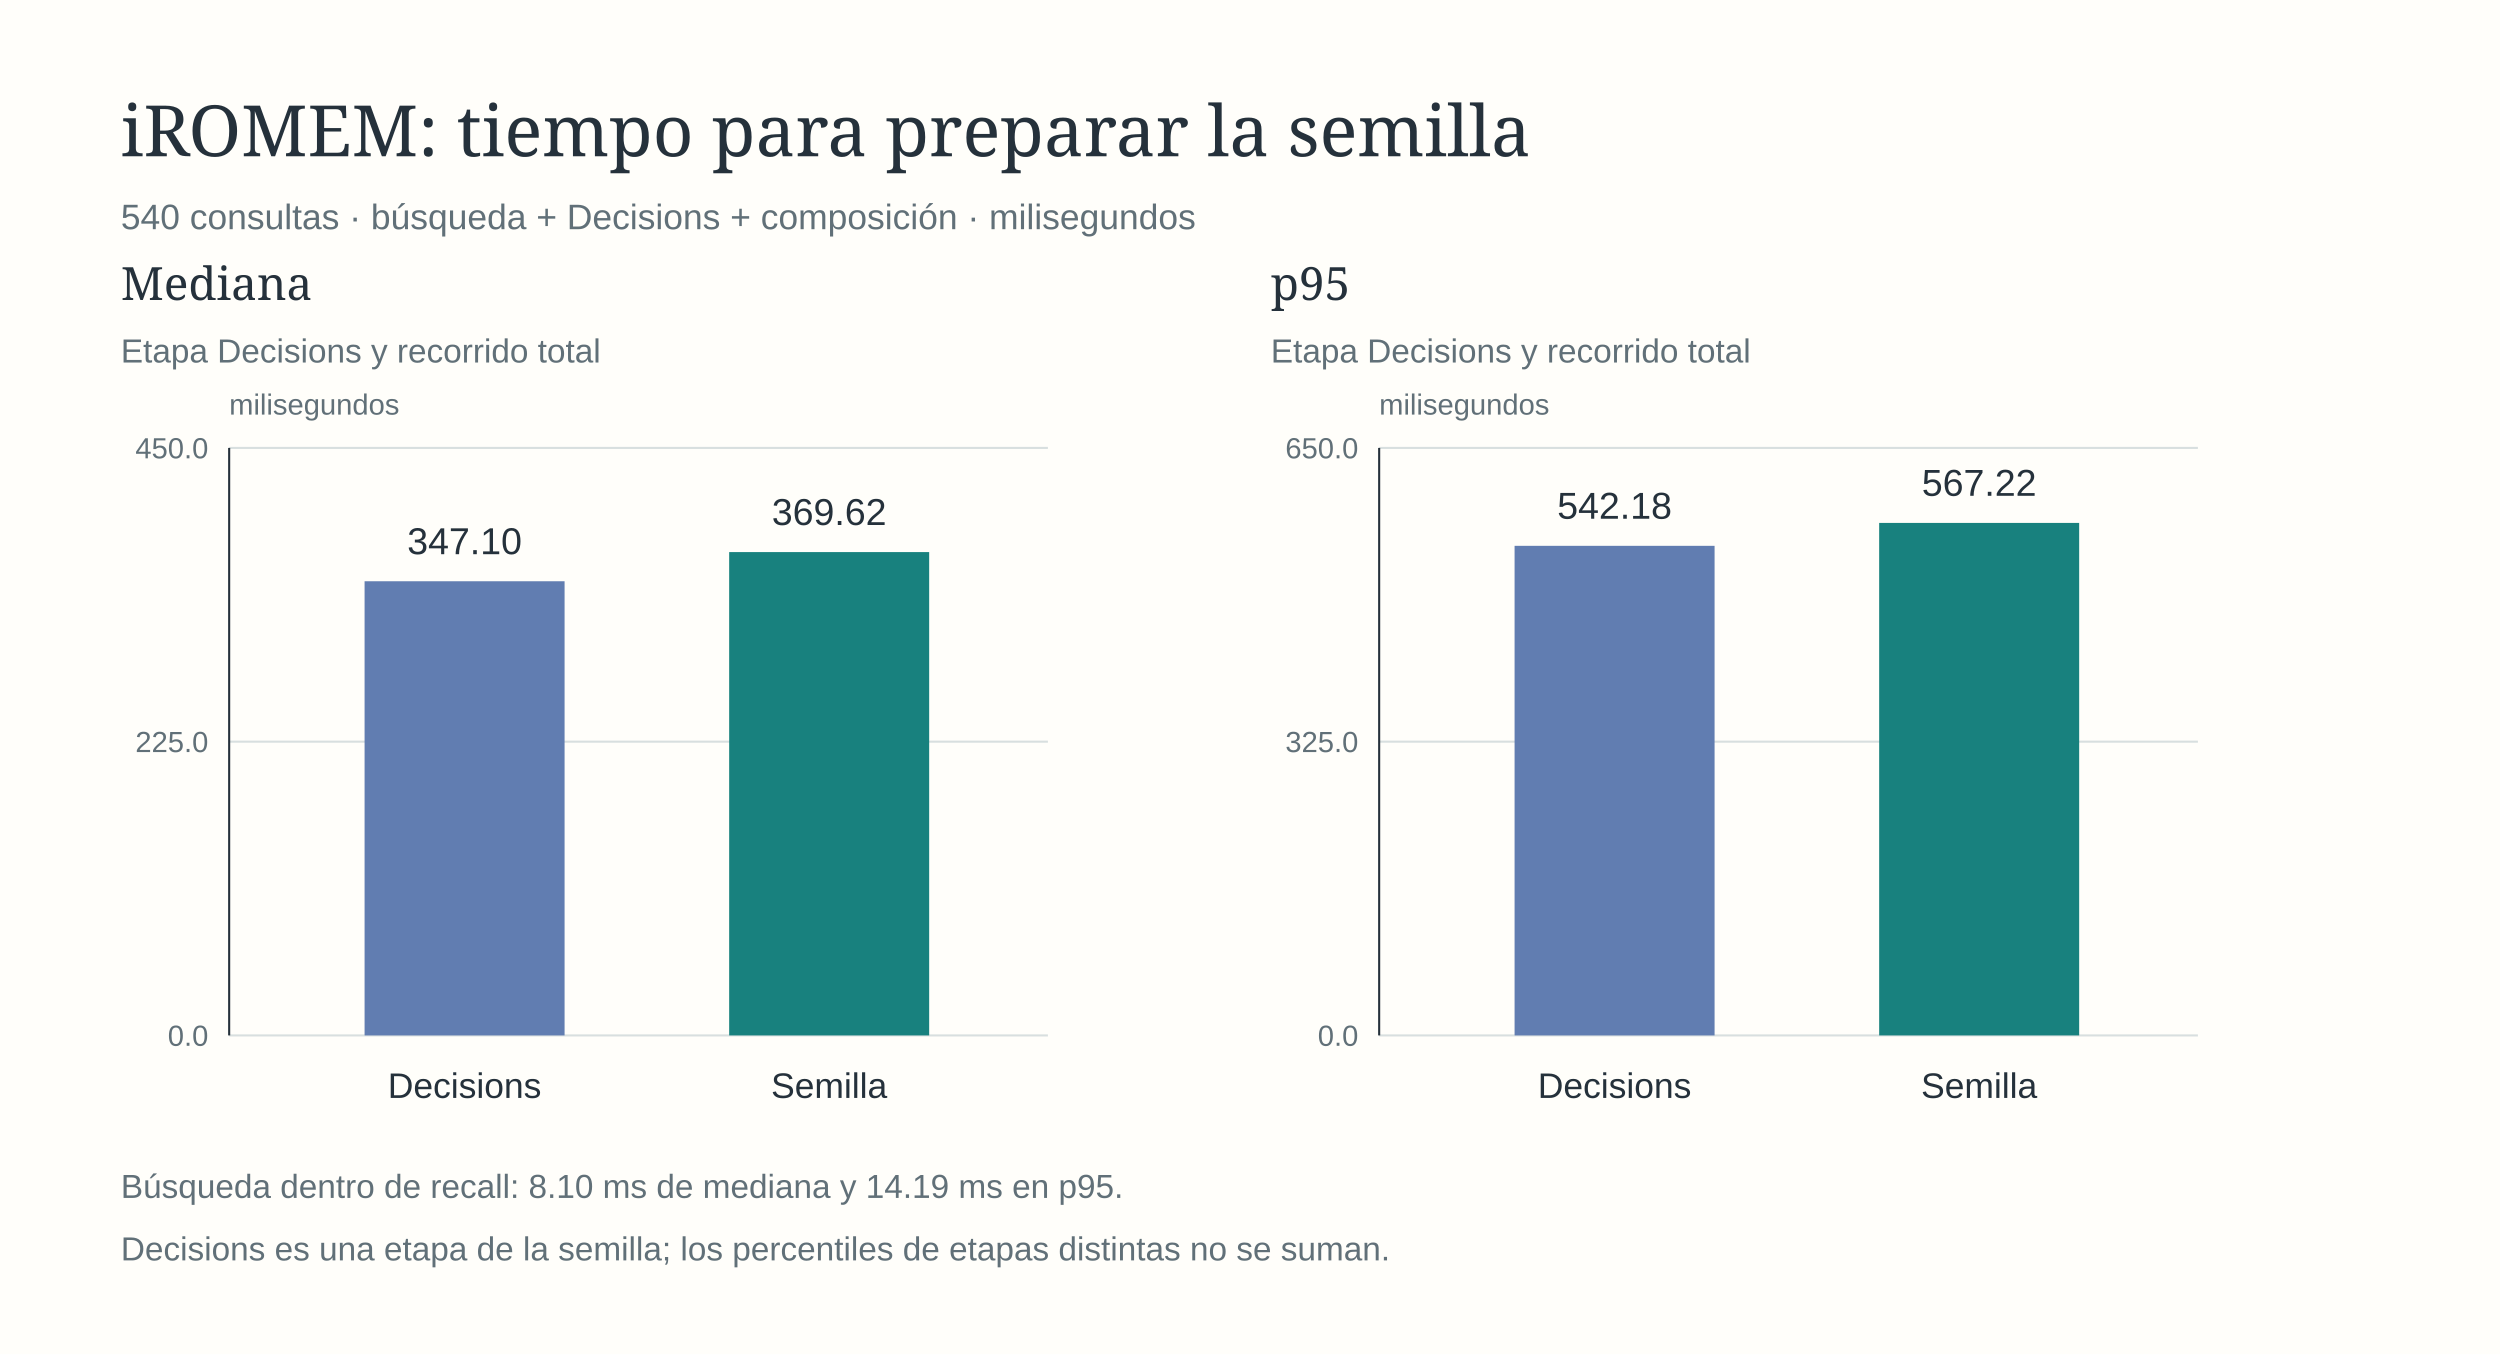
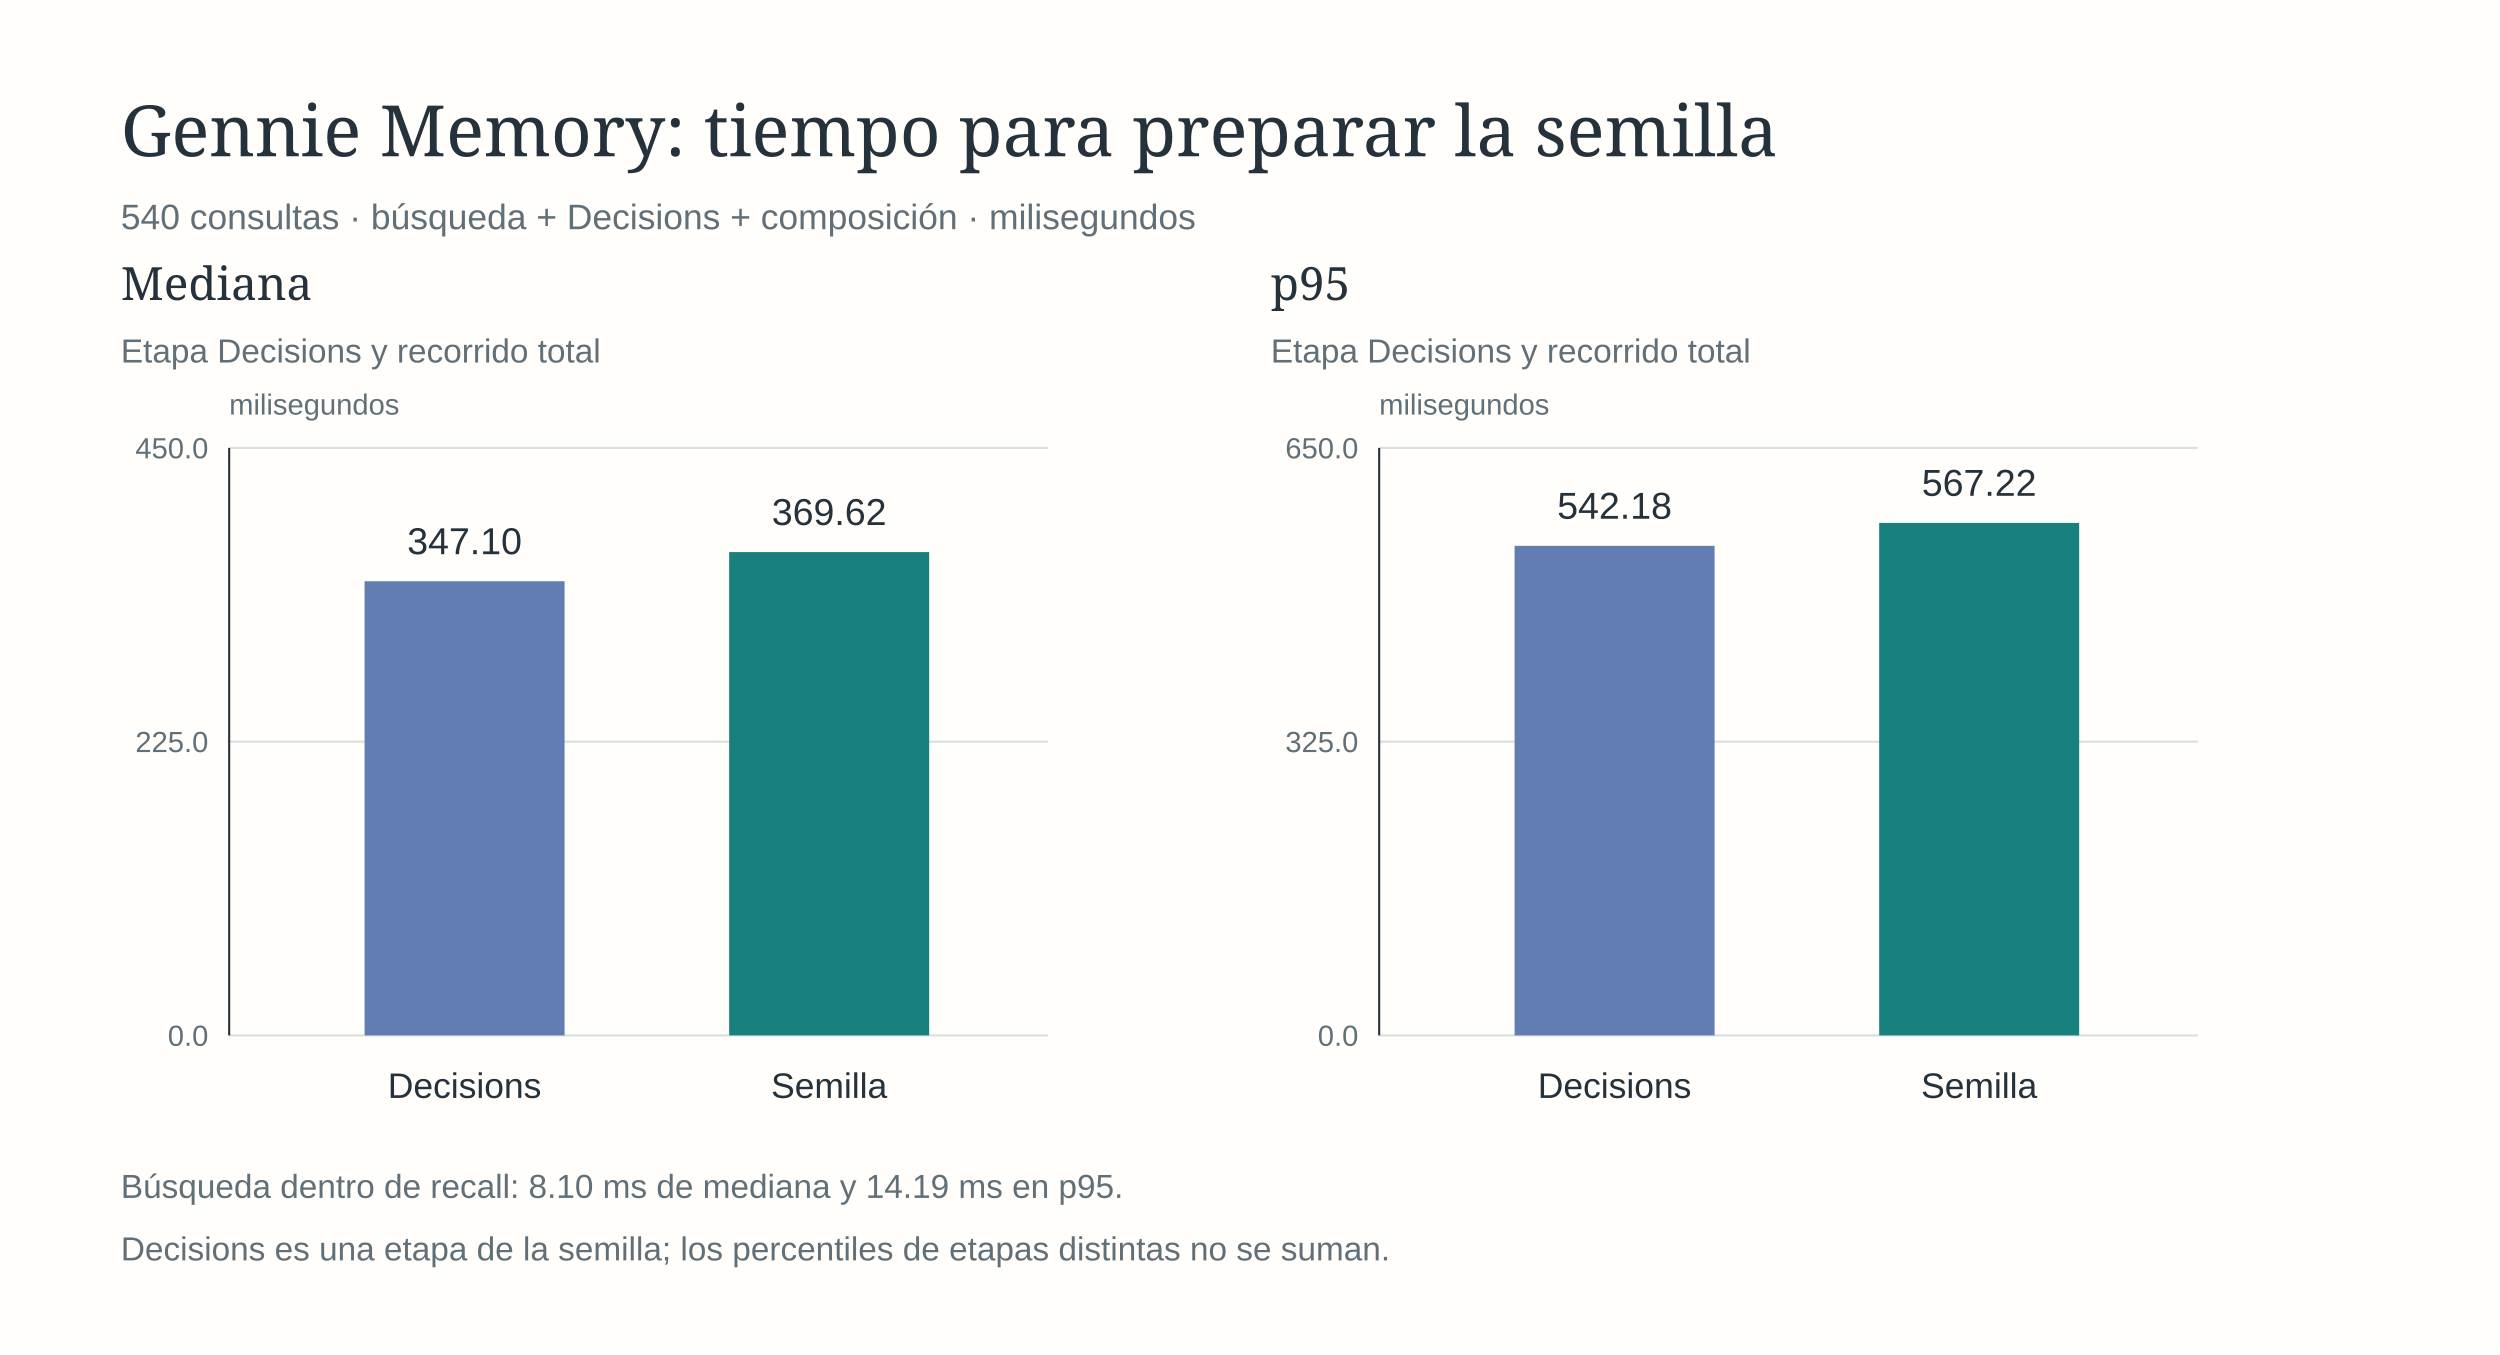
- <svg xmlns="http://www.w3.org/2000/svg" width="1200" height="650" viewBox="0 0 1200 650" role="img" aria-label="iROMEM: tiempo para preparar la semilla">
+ <svg xmlns="http://www.w3.org/2000/svg" width="1200" height="650" viewBox="0 0 1200 650" role="img" aria-label="Gennie Memory: tiempo para preparar la semilla">
  <rect width="100%" height="100%" fill="#fffefa" />
-   <text x="58" y="75" fill="#25313b" text-anchor="start" font-family="Georgia,serif" font-size="34">iROMEM: tiempo para preparar la semilla</text>
+   <text x="58" y="75" fill="#25313b" text-anchor="start" font-family="Georgia,serif" font-size="34">Gennie Memory: tiempo para preparar la semilla</text>
  <text x="58" y="110" fill="#617078" text-anchor="start" font-family="Arial,sans-serif" font-size="17">540 consultas · búsqueda + Decisions + composición · milisegundos</text>
  <text x="58" y="144" fill="#25313b" text-anchor="start" font-family="Georgia,serif" font-size="22">Mediana</text>
  <text x="58" y="174" fill="#617078" text-anchor="start" font-family="Arial,sans-serif" font-size="16">Etapa Decisions y recorrido total</text>
  <text x="110" y="199" fill="#617078" text-anchor="start" font-family="Arial,sans-serif" font-size="14">milisegundos</text>
  <line x1="110" y1="497" x2="503" y2="497" stroke="#d8dfdf" stroke-width="1" />
  <text x="100" y="502" fill="#617078" text-anchor="end" font-family="Arial,sans-serif" font-size="14">0.0</text>
  <line x1="110" y1="356" x2="503" y2="356" stroke="#d8dfdf" stroke-width="1" />
  <text x="100" y="361" fill="#617078" text-anchor="end" font-family="Arial,sans-serif" font-size="14">225.0</text>
  <line x1="110" y1="215" x2="503" y2="215" stroke="#d8dfdf" stroke-width="1" />
  <text x="100" y="220" fill="#617078" text-anchor="end" font-family="Arial,sans-serif" font-size="14">450.0</text>
  <line x1="110" y1="215" x2="110" y2="497" stroke="#25313b" stroke-width="1" />
  <rect x="175" y="279" width="96" height="218" fill="#617db1" />
  <text x="223" y="266" fill="#25313b" text-anchor="middle" font-family="Arial,sans-serif" font-size="18">347.10</text>
  <text x="223" y="527" fill="#25313b" text-anchor="middle" font-family="Arial,sans-serif" font-size="17">Decisions</text>
  <rect x="350" y="265" width="96" height="232" fill="#18817e" />
  <text x="398" y="252" fill="#25313b" text-anchor="middle" font-family="Arial,sans-serif" font-size="18">369.62</text>
  <text x="398" y="527" fill="#25313b" text-anchor="middle" font-family="Arial,sans-serif" font-size="17">Semilla</text>
  <text x="610" y="144" fill="#25313b" text-anchor="start" font-family="Georgia,serif" font-size="22">p95</text>
  <text x="610" y="174" fill="#617078" text-anchor="start" font-family="Arial,sans-serif" font-size="16">Etapa Decisions y recorrido total</text>
  <text x="662" y="199" fill="#617078" text-anchor="start" font-family="Arial,sans-serif" font-size="14">milisegundos</text>
  <line x1="662" y1="497" x2="1055" y2="497" stroke="#d8dfdf" stroke-width="1" />
  <text x="652" y="502" fill="#617078" text-anchor="end" font-family="Arial,sans-serif" font-size="14">0.0</text>
  <line x1="662" y1="356" x2="1055" y2="356" stroke="#d8dfdf" stroke-width="1" />
  <text x="652" y="361" fill="#617078" text-anchor="end" font-family="Arial,sans-serif" font-size="14">325.0</text>
  <line x1="662" y1="215" x2="1055" y2="215" stroke="#d8dfdf" stroke-width="1" />
  <text x="652" y="220" fill="#617078" text-anchor="end" font-family="Arial,sans-serif" font-size="14">650.0</text>
  <line x1="662" y1="215" x2="662" y2="497" stroke="#25313b" stroke-width="1" />
  <rect x="727" y="262" width="96" height="235" fill="#617db1" />
  <text x="775" y="249" fill="#25313b" text-anchor="middle" font-family="Arial,sans-serif" font-size="18">542.18</text>
  <text x="775" y="527" fill="#25313b" text-anchor="middle" font-family="Arial,sans-serif" font-size="17">Decisions</text>
  <rect x="902" y="251" width="96" height="246" fill="#18817e" />
  <text x="950" y="238" fill="#25313b" text-anchor="middle" font-family="Arial,sans-serif" font-size="18">567.22</text>
  <text x="950" y="527" fill="#25313b" text-anchor="middle" font-family="Arial,sans-serif" font-size="17">Semilla</text>
  <text x="58" y="575" fill="#617078" text-anchor="start" font-family="Arial,sans-serif" font-size="16">Búsqueda dentro de recall: 8.10 ms de mediana y 14.19 ms en p95.</text>
  <text x="58" y="605" fill="#617078" text-anchor="start" font-family="Arial,sans-serif" font-size="16">Decisions es una etapa de la semilla; los percentiles de etapas distintas no se suman.</text>
</svg>
